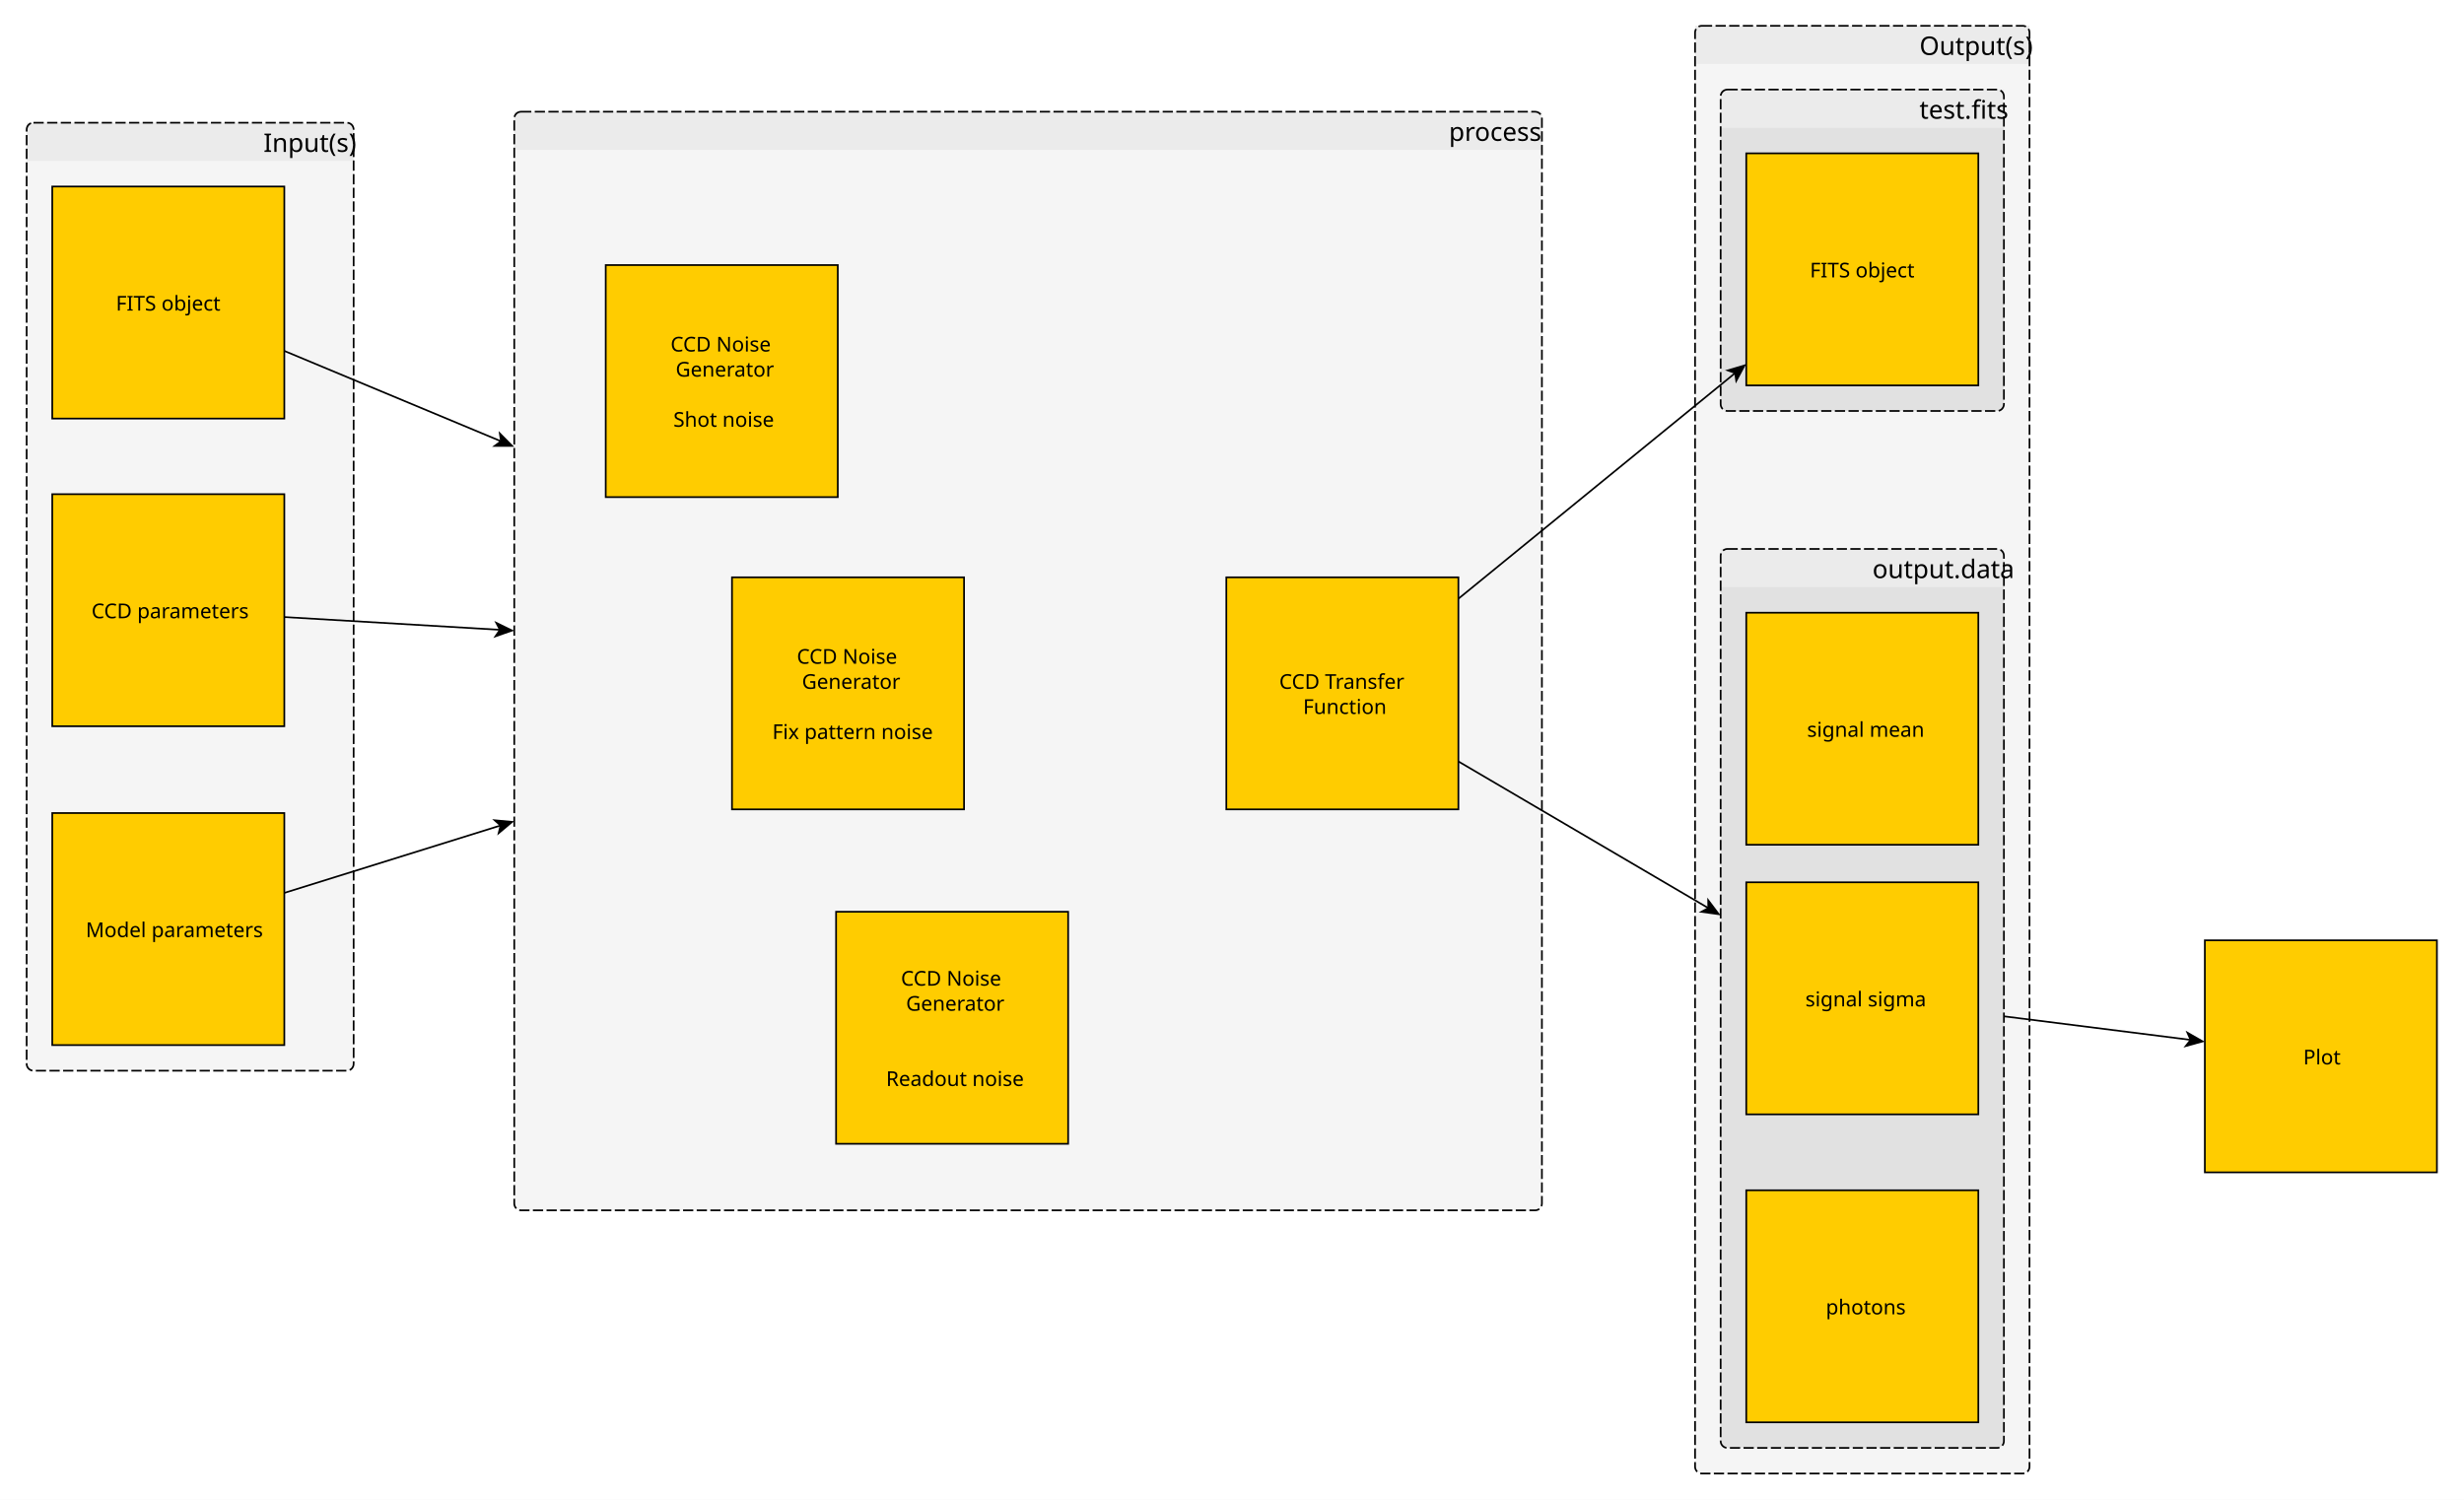
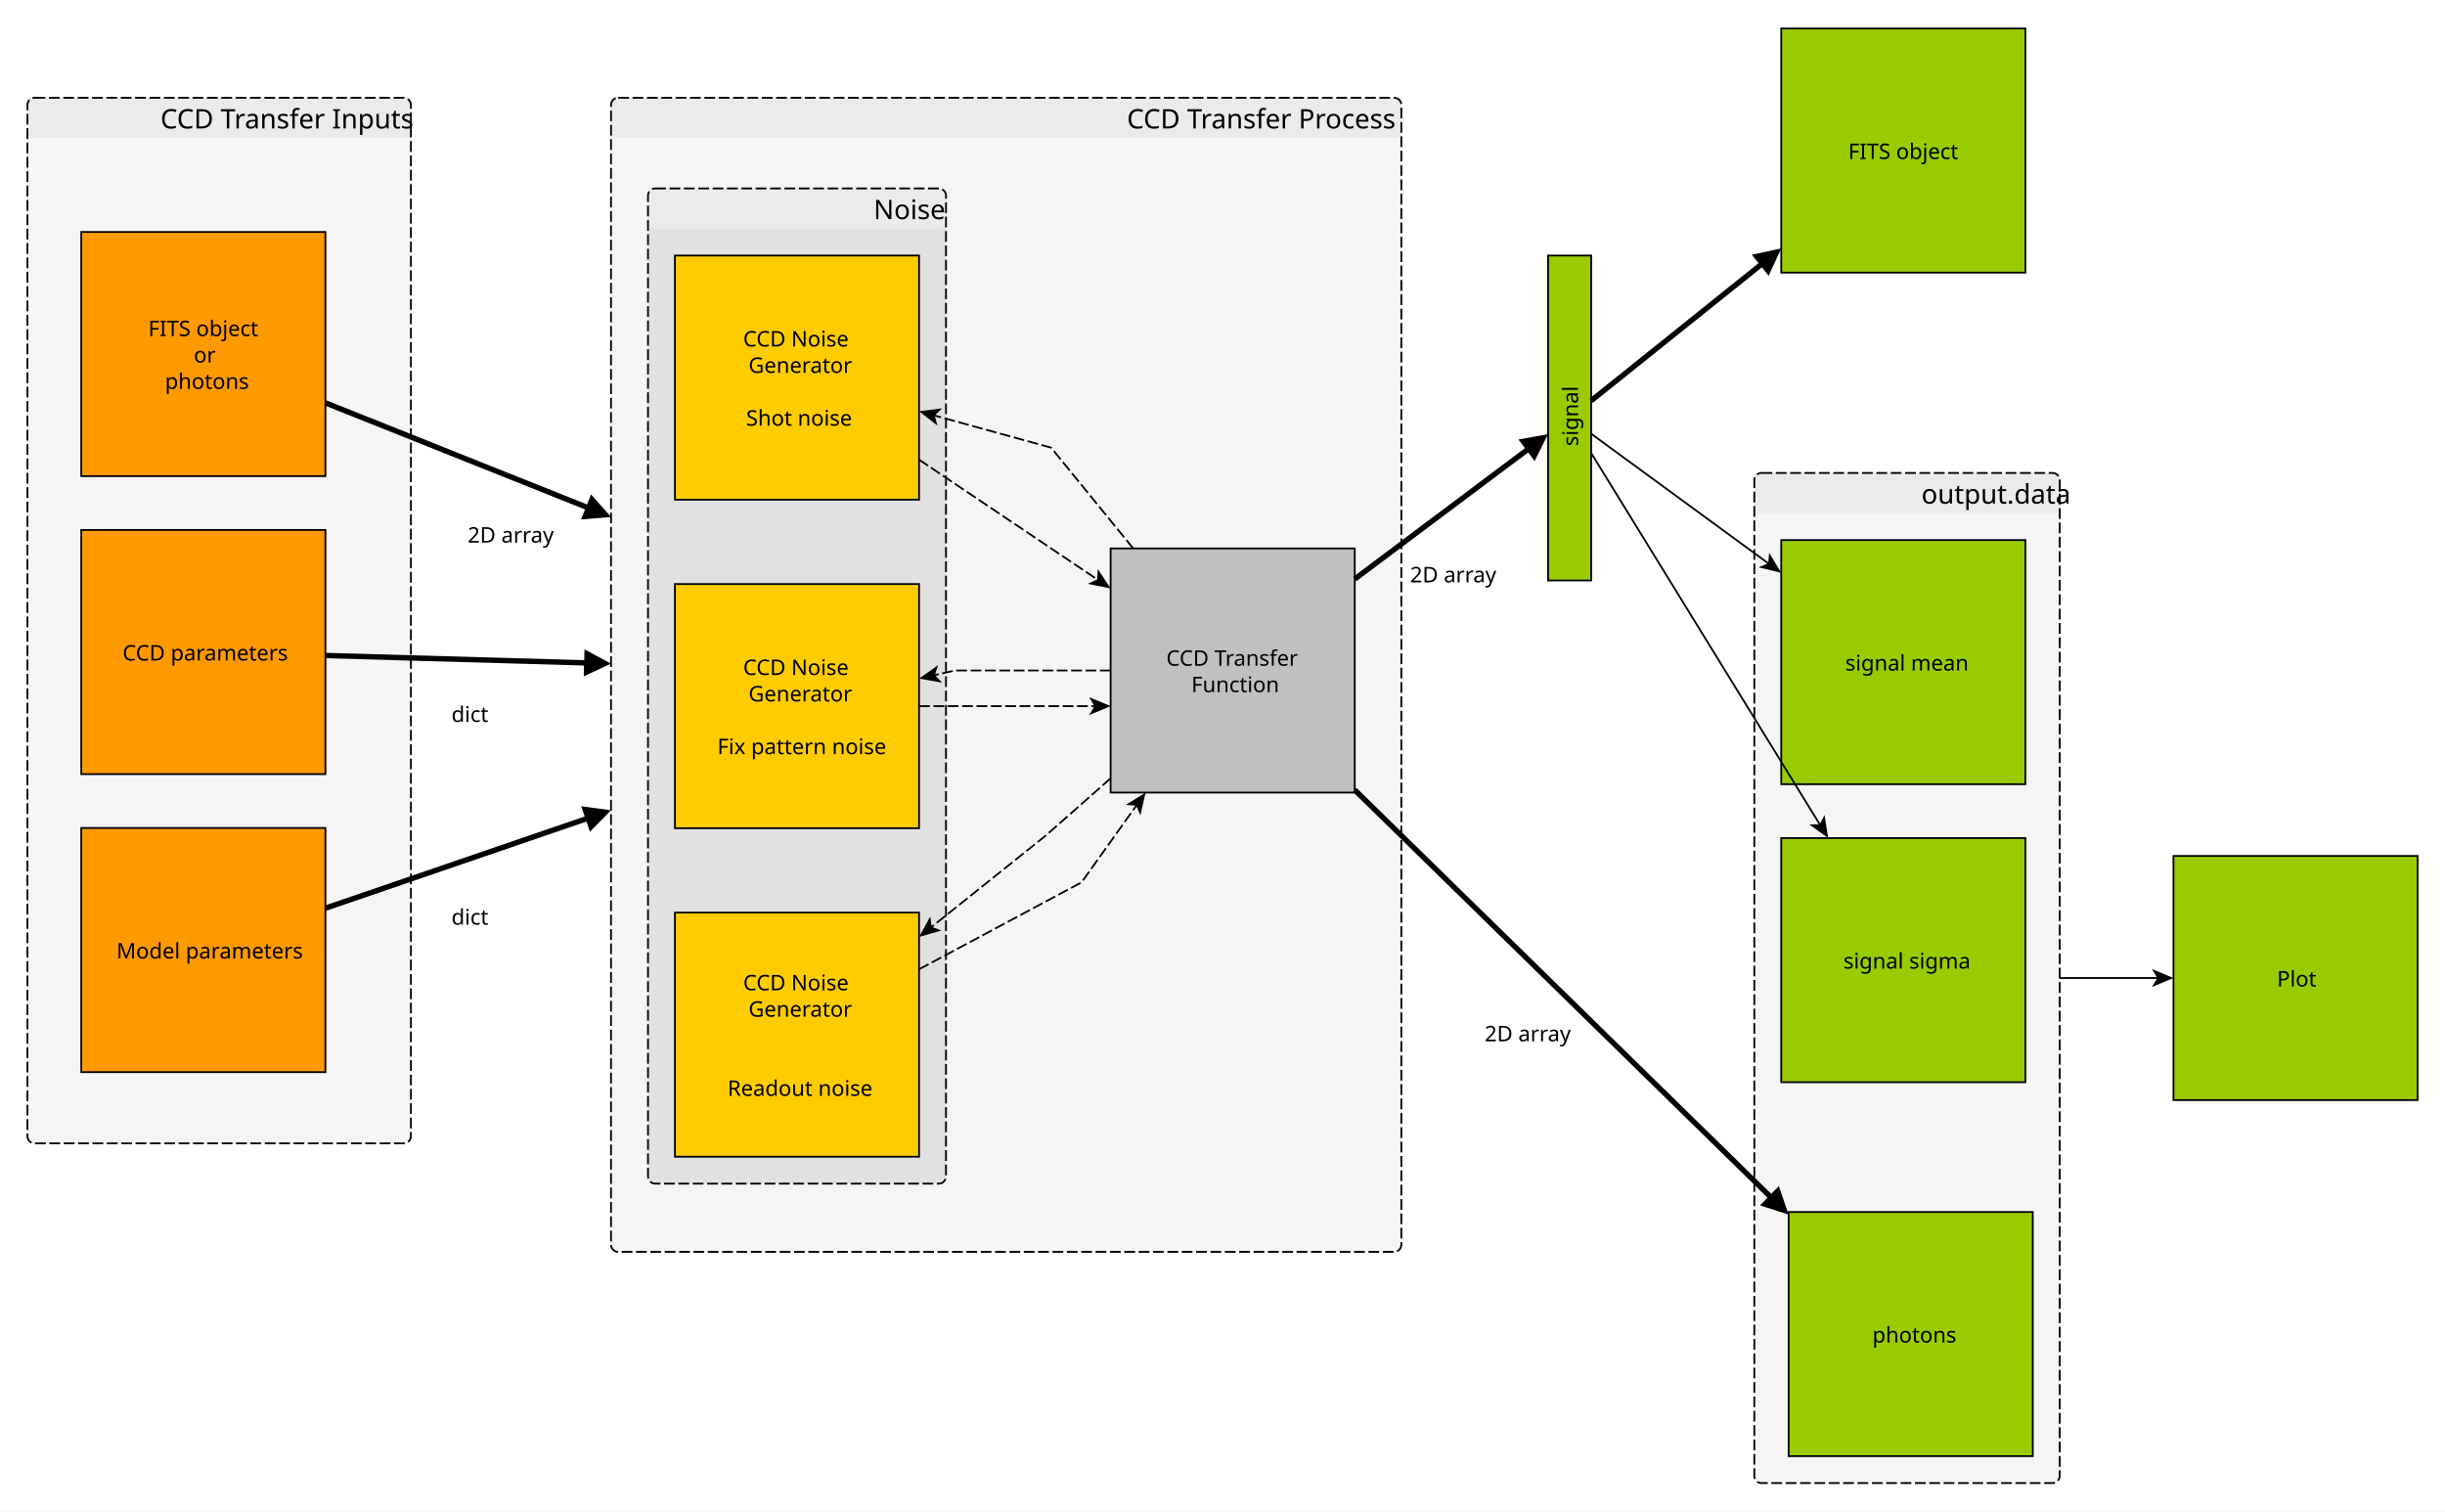
- <svg xmlns="http://www.w3.org/2000/svg" fill-opacity="1" color-rendering="auto" color-interpolation="auto" text-rendering="auto" stroke="black" stroke-linecap="square" width="1444" stroke-miterlimit="10" shape-rendering="auto" stroke-opacity="1" fill="black" stroke-dasharray="none" font-weight="normal" stroke-width="1" height="879" font-family="'Dialog'" font-style="normal" stroke-linejoin="miter" font-size="12px" stroke-dashoffset="0" image-rendering="auto">
+ <svg xmlns="http://www.w3.org/2000/svg" fill-opacity="1" color-rendering="auto" color-interpolation="auto" text-rendering="auto" stroke="black" stroke-linecap="square" width="1362" stroke-miterlimit="10" shape-rendering="auto" stroke-opacity="1" fill="black" stroke-dasharray="none" font-weight="normal" stroke-width="1" height="842" font-family="'Dialog'" font-style="normal" stroke-linejoin="miter" font-size="12px" stroke-dashoffset="0" image-rendering="auto">
  <defs id="genericDefs" />
  <g>
    <defs id="defs1">
      <clipPath clipPathUnits="userSpaceOnUse" id="clipPath1">
-         <path d="M0 0 L1444 0 L1444 879 L0 879 L0 0 Z" />
+         <path d="M0 0 L1362 0 L1362 842 L0 842 L0 0 Z" />
      </clipPath>
      <clipPath clipPathUnits="userSpaceOnUse" id="clipPath2">
-         <path d="M-626 -11 L818 -11 L818 868 L-626 868 L-626 -11 Z" />
+         <path d="M-680 2 L682 2 L682 844 L-680 844 L-680 2 Z" />
+       </clipPath>
+       <clipPath clipPathUnits="userSpaceOnUse" id="clipPath3">
+         <path d="M250.527 -865.024 L250.527 496.976 L-591.473 496.976 L-591.473 -865.024 L250.527 -865.024 Z" />
      </clipPath>
    </defs>
-     <g fill="white" text-rendering="geometricPrecision" shape-rendering="geometricPrecision" transform="translate(626,11)" stroke="white">
-       <rect x="-626" width="1444" height="879" y="-11" clip-path="url(#clipPath2)" stroke="none" />
+     <g fill="white" text-rendering="geometricPrecision" shape-rendering="geometricPrecision" transform="translate(680,-2)" stroke="white">
+       <rect x="-680" width="1362" height="842" y="2" clip-path="url(#clipPath2)" stroke="none" />
    </g>
-     <g fill="rgb(245,245,245)" text-rendering="geometricPrecision" shape-rendering="geometricPrecision" transform="matrix(1,0,0,1,626,11)" stroke="rgb(245,245,245)">
-       <rect x="-324.625" y="54.474" clip-path="url(#clipPath2)" width="602.25" rx="4" ry="4" height="643.876" stroke="none" />
-       <rect x="-324.625" y="54.474" clip-path="url(#clipPath2)" fill="rgb(235,235,235)" width="602.25" height="22.377" stroke="none" />
+     <g fill="rgb(245,245,245)" text-rendering="geometricPrecision" shape-rendering="geometricPrecision" transform="matrix(1,0,0,1,680,-2)" stroke="rgb(245,245,245)">
+       <rect x="-339.625" y="56.471" clip-path="url(#clipPath2)" width="440.25" rx="4" ry="4" height="642.879" stroke="none" />
+       <rect x="-339.625" y="56.471" clip-path="url(#clipPath2)" fill="rgb(235,235,235)" width="440.25" height="22.377" stroke="none" />
    </g>
-     <g font-size="15px" stroke-linecap="butt" transform="matrix(1,0,0,1,626,11)" text-rendering="geometricPrecision" font-family="sans-serif" shape-rendering="geometricPrecision" stroke-miterlimit="1.45">
-       <text x="223.103" xml:space="preserve" y="71.554" clip-path="url(#clipPath2)" stroke="none">process</text>
-       <rect x="-324.625" y="54.474" clip-path="url(#clipPath2)" fill="none" width="602.25" stroke-dasharray="6,2" rx="4" ry="4" height="643.876" />
+     <g font-size="15px" stroke-linecap="butt" transform="matrix(1,0,0,1,680,-2)" text-rendering="geometricPrecision" font-family="sans-serif" shape-rendering="geometricPrecision" stroke-miterlimit="1.45">
+       <text x="-52.239" xml:space="preserve" y="73.551" clip-path="url(#clipPath2)" stroke="none">CCD Transfer Process</text>
+       <rect x="-339.625" y="56.471" clip-path="url(#clipPath2)" fill="none" width="440.25" stroke-dasharray="6,2" rx="4" ry="4" height="642.879" />
    </g>
-     <g fill="rgb(255,204,0)" text-rendering="geometricPrecision" shape-rendering="geometricPrecision" transform="matrix(1,0,0,1,626,11)" stroke="rgb(255,204,0)">
-       <rect x="92.675" width="136" height="136" y="327.35" clip-path="url(#clipPath2)" stroke="none" />
+     <g fill="silver" text-rendering="geometricPrecision" shape-rendering="geometricPrecision" transform="matrix(1,0,0,1,680,-2)" stroke="silver">
+       <rect x="-61.325" width="136" height="136" y="307.5" clip-path="url(#clipPath2)" stroke="none" />
    </g>
-     <g text-rendering="geometricPrecision" stroke-miterlimit="1.45" shape-rendering="geometricPrecision" transform="matrix(1,0,0,1,626,11)" stroke-linecap="butt">
-       <rect fill="none" x="92.675" width="136" height="136" y="327.35" clip-path="url(#clipPath2)" />
-       <text x="123.67" xml:space="preserve" y="392.713" clip-path="url(#clipPath2)" font-family="sans-serif" stroke="none">CCD Transfer</text>
-       <text x="137.662" xml:space="preserve" y="407.414" clip-path="url(#clipPath2)" font-family="sans-serif" stroke="none">Function</text>
+     <g text-rendering="geometricPrecision" stroke-miterlimit="1.45" shape-rendering="geometricPrecision" transform="matrix(1,0,0,1,680,-2)" stroke-linecap="butt">
+       <rect fill="none" x="-61.325" width="136" height="136" y="307.5" clip-path="url(#clipPath2)" />
+       <text x="-30.33" xml:space="preserve" y="372.863" clip-path="url(#clipPath2)" font-family="sans-serif" stroke="none">CCD Transfer</text>
+       <text x="-16.338" xml:space="preserve" y="387.565" clip-path="url(#clipPath2)" font-family="sans-serif" stroke="none">Function</text>
    </g>
-     <g fill="rgb(255,204,0)" text-rendering="geometricPrecision" shape-rendering="geometricPrecision" transform="matrix(1,0,0,1,626,11)" stroke="rgb(255,204,0)">
-       <rect x="-271.025" width="136" height="136" y="144.35" clip-path="url(#clipPath2)" stroke="none" />
+     <g fill="rgb(225,225,225)" text-rendering="geometricPrecision" shape-rendering="geometricPrecision" transform="matrix(1,0,0,1,680,-2)" stroke="rgb(225,225,225)">
+       <rect x="-319.025" y="106.974" clip-path="url(#clipPath2)" width="166" rx="4" ry="4" height="554.376" stroke="none" />
+       <rect x="-319.025" y="106.974" clip-path="url(#clipPath2)" fill="rgb(235,235,235)" width="166" height="22.377" stroke="none" />
    </g>
-     <g text-rendering="geometricPrecision" stroke-miterlimit="1.45" shape-rendering="geometricPrecision" transform="matrix(1,0,0,1,626,11)" stroke-linecap="butt">
-       <rect fill="none" x="-271.025" width="136" height="136" y="144.35" clip-path="url(#clipPath2)" />
-       <text x="-233.031" xml:space="preserve" y="195.012" clip-path="url(#clipPath2)" font-family="sans-serif" stroke="none">CCD Noise</text>
-       <text x="-230.04" xml:space="preserve" y="209.713" clip-path="url(#clipPath2)" font-family="sans-serif" stroke="none">Generator</text>
-       <text x="-204.692" xml:space="preserve" y="224.415" clip-path="url(#clipPath2)" font-family="sans-serif" stroke="none"> </text>
-       <text x="-231.379" xml:space="preserve" y="239.116" clip-path="url(#clipPath2)" font-family="sans-serif" stroke="none">Shot noise</text>
+     <g font-size="15px" stroke-linecap="butt" transform="matrix(1,0,0,1,680,-2)" text-rendering="geometricPrecision" font-family="sans-serif" shape-rendering="geometricPrecision" stroke-miterlimit="1.45">
+       <text x="-193.375" xml:space="preserve" y="124.054" clip-path="url(#clipPath2)" stroke="none">Noise</text>
+       <rect x="-319.025" y="106.974" clip-path="url(#clipPath2)" fill="none" width="166" stroke-dasharray="6,2" rx="4" ry="4" height="554.376" />
    </g>
-     <g fill="rgb(255,204,0)" text-rendering="geometricPrecision" shape-rendering="geometricPrecision" transform="matrix(1,0,0,1,626,11)" stroke="rgb(255,204,0)">
-       <rect x="-197.025" width="136" height="136" y="327.35" clip-path="url(#clipPath2)" stroke="none" />
+     <g fill="rgb(255,204,0)" text-rendering="geometricPrecision" shape-rendering="geometricPrecision" transform="matrix(1,0,0,1,680,-2)" stroke="rgb(255,204,0)">
+       <rect x="-304.025" width="136" height="136" y="144.35" clip-path="url(#clipPath2)" stroke="none" />
    </g>
-     <g text-rendering="geometricPrecision" stroke-miterlimit="1.45" shape-rendering="geometricPrecision" transform="matrix(1,0,0,1,626,11)" stroke-linecap="butt">
-       <rect fill="none" x="-197.025" width="136" height="136" y="327.35" clip-path="url(#clipPath2)" />
-       <text x="-159.031" xml:space="preserve" y="378.012" clip-path="url(#clipPath2)" font-family="sans-serif" stroke="none">CCD Noise</text>
-       <text x="-156.04" xml:space="preserve" y="392.713" clip-path="url(#clipPath2)" font-family="sans-serif" stroke="none">Generator</text>
-       <text x="-130.692" xml:space="preserve" y="407.414" clip-path="url(#clipPath2)" font-family="sans-serif" stroke="none"> </text>
-       <text x="-173.381" xml:space="preserve" y="422.116" clip-path="url(#clipPath2)" font-family="sans-serif" stroke="none">Fix pattern noise</text>
+     <g text-rendering="geometricPrecision" stroke-miterlimit="1.45" shape-rendering="geometricPrecision" transform="matrix(1,0,0,1,680,-2)" stroke-linecap="butt">
+       <rect fill="none" x="-304.025" width="136" height="136" y="144.35" clip-path="url(#clipPath2)" />
+       <text x="-266.031" xml:space="preserve" y="195.012" clip-path="url(#clipPath2)" font-family="sans-serif" stroke="none">CCD Noise</text>
+       <text x="-263.04" xml:space="preserve" y="209.713" clip-path="url(#clipPath2)" font-family="sans-serif" stroke="none">Generator</text>
+       <text x="-237.692" xml:space="preserve" y="224.415" clip-path="url(#clipPath2)" font-family="sans-serif" stroke="none"> </text>
+       <text x="-264.378" xml:space="preserve" y="239.116" clip-path="url(#clipPath2)" font-family="sans-serif" stroke="none">Shot noise</text>
    </g>
-     <g fill="rgb(255,204,0)" text-rendering="geometricPrecision" shape-rendering="geometricPrecision" transform="matrix(1,0,0,1,626,11)" stroke="rgb(255,204,0)">
-       <rect x="-136.025" width="136" height="136" y="523.35" clip-path="url(#clipPath2)" stroke="none" />
+     <g fill="rgb(255,204,0)" text-rendering="geometricPrecision" shape-rendering="geometricPrecision" transform="matrix(1,0,0,1,680,-2)" stroke="rgb(255,204,0)">
+       <rect x="-304.025" width="136" height="136" y="327.35" clip-path="url(#clipPath2)" stroke="none" />
    </g>
-     <g text-rendering="geometricPrecision" stroke-miterlimit="1.45" shape-rendering="geometricPrecision" transform="matrix(1,0,0,1,626,11)" stroke-linecap="butt">
-       <rect fill="none" x="-136.025" width="136" height="136" y="523.35" clip-path="url(#clipPath2)" />
-       <text x="-98.031" xml:space="preserve" y="566.662" clip-path="url(#clipPath2)" font-family="sans-serif" stroke="none">CCD Noise</text>
-       <text x="-95.04" xml:space="preserve" y="581.363" clip-path="url(#clipPath2)" font-family="sans-serif" stroke="none">Generator</text>
-       <text x="-69.692" xml:space="preserve" y="596.064" clip-path="url(#clipPath2)" font-family="sans-serif" stroke="none"> </text>
-       <text x="-69.692" xml:space="preserve" y="610.765" clip-path="url(#clipPath2)" font-family="sans-serif" stroke="none"> </text>
-       <text x="-106.72" xml:space="preserve" y="625.466" clip-path="url(#clipPath2)" font-family="sans-serif" stroke="none">Readout noise</text>
+     <g text-rendering="geometricPrecision" stroke-miterlimit="1.45" shape-rendering="geometricPrecision" transform="matrix(1,0,0,1,680,-2)" stroke-linecap="butt">
+       <rect fill="none" x="-304.025" width="136" height="136" y="327.35" clip-path="url(#clipPath2)" />
+       <text x="-266.031" xml:space="preserve" y="378.012" clip-path="url(#clipPath2)" font-family="sans-serif" stroke="none">CCD Noise</text>
+       <text x="-263.04" xml:space="preserve" y="392.713" clip-path="url(#clipPath2)" font-family="sans-serif" stroke="none">Generator</text>
+       <text x="-237.692" xml:space="preserve" y="407.414" clip-path="url(#clipPath2)" font-family="sans-serif" stroke="none"> </text>
+       <text x="-280.38" xml:space="preserve" y="422.116" clip-path="url(#clipPath2)" font-family="sans-serif" stroke="none">Fix pattern noise</text>
    </g>
-     <g fill="rgb(245,245,245)" text-rendering="geometricPrecision" shape-rendering="geometricPrecision" transform="matrix(1,0,0,1,626,11)" stroke="rgb(245,245,245)">
-       <rect x="-610.375" y="60.936" clip-path="url(#clipPath2)" width="191.625" rx="4" ry="4" height="555.564" stroke="none" />
-       <rect x="-610.375" y="60.936" clip-path="url(#clipPath2)" fill="rgb(235,235,235)" width="191.625" height="22.377" stroke="none" />
+     <g fill="rgb(255,204,0)" text-rendering="geometricPrecision" shape-rendering="geometricPrecision" transform="matrix(1,0,0,1,680,-2)" stroke="rgb(255,204,0)">
+       <rect x="-304.025" width="136" height="136" y="510.35" clip-path="url(#clipPath2)" stroke="none" />
    </g>
-     <g font-size="15px" stroke-linecap="butt" transform="matrix(1,0,0,1,626,11)" text-rendering="geometricPrecision" font-family="sans-serif" shape-rendering="geometricPrecision" stroke-miterlimit="1.45">
-       <text x="-471.602" xml:space="preserve" y="78.017" clip-path="url(#clipPath2)" stroke="none">Input(s)</text>
-       <rect x="-610.375" y="60.936" clip-path="url(#clipPath2)" fill="none" width="191.625" stroke-dasharray="6,2" rx="4" ry="4" height="555.564" />
+     <g text-rendering="geometricPrecision" stroke-miterlimit="1.45" shape-rendering="geometricPrecision" transform="matrix(1,0,0,1,680,-2)" stroke-linecap="butt">
+       <rect fill="none" x="-304.025" width="136" height="136" y="510.35" clip-path="url(#clipPath2)" />
+       <text x="-266.031" xml:space="preserve" y="553.662" clip-path="url(#clipPath2)" font-family="sans-serif" stroke="none">CCD Noise</text>
+       <text x="-263.04" xml:space="preserve" y="568.363" clip-path="url(#clipPath2)" font-family="sans-serif" stroke="none">Generator</text>
+       <text x="-237.692" xml:space="preserve" y="583.064" clip-path="url(#clipPath2)" font-family="sans-serif" stroke="none"> </text>
+       <text x="-237.692" xml:space="preserve" y="597.765" clip-path="url(#clipPath2)" font-family="sans-serif" stroke="none"> </text>
+       <text x="-274.72" xml:space="preserve" y="612.466" clip-path="url(#clipPath2)" font-family="sans-serif" stroke="none">Readout noise</text>
+       <path fill="none" stroke-dasharray="6,2" d="M-48.741 307.5 L-94.5 251.35 L-160.312 233.214" clip-path="url(#clipPath2)" />
+       <path stroke-dasharray="6,2" d="M-168.025 231.089 L-157.785 239.097 L-159.348 233.48 L-155.128 229.456 Z" clip-path="url(#clipPath2)" stroke="none" />
+       <path fill="none" stroke-dasharray="6,2" d="M-168.025 258.062 L-67.964 325.325" clip-path="url(#clipPath2)" />
+       <path stroke-dasharray="6,2" d="M-61.325 329.788 L-68.495 318.944 L-68.794 324.767 L-74.073 327.243 Z" clip-path="url(#clipPath2)" stroke="none" />
+       <path fill="none" stroke-dasharray="6,2" d="M-61.299 375.5 L-148 375.5 L-160.221 378.256" clip-path="url(#clipPath2)" />
+       <path stroke-dasharray="6,2" d="M-168.025 380.016 L-155.219 382.253 L-159.245 378.036 L-157.419 372.498 Z" clip-path="url(#clipPath2)" stroke="none" />
+       <path fill="none" stroke-dasharray="6,2" d="M-168.025 395.35 L-78 395.35 L-69.301 395.35" clip-path="url(#clipPath2)" />
+       <path stroke-dasharray="6,2" d="M-61.301 395.35 L-73.301 390.35 L-70.301 395.35 L-73.301 400.35 Z" clip-path="url(#clipPath2)" stroke="none" />
+       <path fill="none" stroke-dasharray="6,2" d="M-61.325 435.553 L-97.5 467.5 L-161.779 518.937" clip-path="url(#clipPath2)" />
+       <path stroke-dasharray="6,2" d="M-168.025 523.935 L-155.532 520.342 L-160.998 518.312 L-161.78 512.534 Z" clip-path="url(#clipPath2)" stroke="none" />
+       <path fill="none" stroke-dasharray="6,2" d="M-168.025 541.953 L-77.5 493.5 L-46.478 450.013" clip-path="url(#clipPath2)" />
+       <path stroke-dasharray="6,2" d="M-41.833 443.5 L-52.872 450.365 L-47.059 450.827 L-44.731 456.173 Z" clip-path="url(#clipPath2)" stroke="none" />
    </g>
-     <g fill="rgb(255,204,0)" text-rendering="geometricPrecision" shape-rendering="geometricPrecision" transform="matrix(1,0,0,1,626,11)" stroke="rgb(255,204,0)">
-       <rect x="-595.375" width="136" height="136" y="98.312" clip-path="url(#clipPath2)" stroke="none" />
+     <g fill="rgb(245,245,245)" text-rendering="geometricPrecision" shape-rendering="geometricPrecision" transform="matrix(1,0,0,1,680,-2)" stroke="rgb(245,245,245)">
+       <rect x="-664.725" y="56.471" clip-path="url(#clipPath2)" width="213.625" rx="4" ry="4" height="582.44" stroke="none" />
+       <rect x="-664.725" y="56.471" clip-path="url(#clipPath2)" fill="rgb(235,235,235)" width="213.625" height="22.377" stroke="none" />
    </g>
-     <g text-rendering="geometricPrecision" stroke-miterlimit="1.45" shape-rendering="geometricPrecision" transform="matrix(1,0,0,1,626,11)" stroke-linecap="butt">
-       <rect fill="none" x="-595.375" width="136" height="136" y="98.312" clip-path="url(#clipPath2)" />
-       <text x="-558.052" xml:space="preserve" y="171.026" clip-path="url(#clipPath2)" font-family="sans-serif" stroke="none">FITS object</text>
+     <g font-size="15px" stroke-linecap="butt" transform="matrix(1,0,0,1,680,-2)" text-rendering="geometricPrecision" font-family="sans-serif" shape-rendering="geometricPrecision" stroke-miterlimit="1.45">
+       <text x="-590.641" xml:space="preserve" y="73.551" clip-path="url(#clipPath2)" stroke="none">CCD Transfer Inputs</text>
+       <rect x="-664.725" y="56.471" clip-path="url(#clipPath2)" fill="none" width="213.625" stroke-dasharray="6,2" rx="4" ry="4" height="582.44" />
    </g>
-     <g fill="rgb(255,204,0)" text-rendering="geometricPrecision" shape-rendering="geometricPrecision" transform="matrix(1,0,0,1,626,11)" stroke="rgb(255,204,0)">
-       <rect x="-595.375" width="136" height="136" y="278.625" clip-path="url(#clipPath2)" stroke="none" />
+     <g fill="rgb(255,153,0)" text-rendering="geometricPrecision" shape-rendering="geometricPrecision" transform="matrix(1,0,0,1,680,-2)" stroke="rgb(255,153,0)">
+       <rect x="-634.725" width="136" height="136" y="297.224" clip-path="url(#clipPath2)" stroke="none" />
    </g>
-     <g text-rendering="geometricPrecision" stroke-miterlimit="1.45" shape-rendering="geometricPrecision" transform="matrix(1,0,0,1,626,11)" stroke-linecap="butt">
-       <rect fill="none" x="-595.375" width="136" height="136" y="278.625" clip-path="url(#clipPath2)" />
-       <text x="-572.387" xml:space="preserve" y="351.339" clip-path="url(#clipPath2)" font-family="sans-serif" stroke="none">CCD parameters</text>
+     <g text-rendering="geometricPrecision" stroke-miterlimit="1.45" shape-rendering="geometricPrecision" transform="matrix(1,0,0,1,680,-2)" stroke-linecap="butt">
+       <rect fill="none" x="-634.725" width="136" height="136" y="297.224" clip-path="url(#clipPath2)" />
+       <text x="-611.737" xml:space="preserve" y="369.937" clip-path="url(#clipPath2)" font-family="sans-serif" stroke="none">CCD parameters</text>
    </g>
-     <g fill="rgb(255,204,0)" text-rendering="geometricPrecision" shape-rendering="geometricPrecision" transform="matrix(1,0,0,1,626,11)" stroke="rgb(255,204,0)">
-       <rect x="-595.375" width="136" height="136" y="465.5" clip-path="url(#clipPath2)" stroke="none" />
+     <g fill="rgb(255,153,0)" text-rendering="geometricPrecision" shape-rendering="geometricPrecision" transform="matrix(1,0,0,1,680,-2)" stroke="rgb(255,153,0)">
+       <rect x="-634.725" width="136" height="136" y="463.224" clip-path="url(#clipPath2)" stroke="none" />
    </g>
-     <g text-rendering="geometricPrecision" stroke-miterlimit="1.45" shape-rendering="geometricPrecision" transform="matrix(1,0,0,1,626,11)" stroke-linecap="butt">
-       <rect fill="none" x="-595.375" width="136" height="136" y="465.5" clip-path="url(#clipPath2)" />
-       <text x="-575.73" xml:space="preserve" y="538.214" clip-path="url(#clipPath2)" font-family="sans-serif" stroke="none">Model parameters</text>
-       <path fill="none" d="M-459.378 194.665 L-332.013 247.772" clip-path="url(#clipPath2)" />
-       <path d="M-324.629 250.851 L-333.781 241.618 L-332.936 247.387 L-337.629 250.847 Z" clip-path="url(#clipPath2)" stroke="none" />
-       <path fill="none" d="M-459.378 350.645 L-332.615 358.138" clip-path="url(#clipPath2)" />
-       <path d="M-324.629 358.61 L-336.313 352.911 L-333.613 358.079 L-336.903 362.894 Z" clip-path="url(#clipPath2)" stroke="none" />
-       <path fill="none" d="M-459.375 512.3 L-332.265 472.672" clip-path="url(#clipPath2)" />
-       <path d="M-324.627 470.291 L-337.572 469.089 L-333.219 472.97 L-334.595 478.636 Z" clip-path="url(#clipPath2)" stroke="none" />
+     <g text-rendering="geometricPrecision" stroke-miterlimit="1.45" shape-rendering="geometricPrecision" transform="matrix(1,0,0,1,680,-2)" stroke-linecap="butt">
+       <rect fill="none" x="-634.725" width="136" height="136" y="463.224" clip-path="url(#clipPath2)" />
+       <text x="-615.08" xml:space="preserve" y="535.937" clip-path="url(#clipPath2)" font-family="sans-serif" stroke="none">Model parameters</text>
    </g>
-     <g fill="rgb(245,245,245)" text-rendering="geometricPrecision" shape-rendering="geometricPrecision" transform="matrix(1,0,0,1,626,11)" stroke="rgb(245,245,245)">
-       <rect x="367.375" y="4.115" clip-path="url(#clipPath2)" width="196" rx="4" ry="4" height="848.471" stroke="none" />
-       <rect x="367.375" y="4.115" clip-path="url(#clipPath2)" fill="rgb(235,235,235)" width="196" height="22.377" stroke="none" />
+     <g fill="rgb(255,153,0)" text-rendering="geometricPrecision" shape-rendering="geometricPrecision" transform="matrix(1,0,0,1,680,-2)" stroke="rgb(255,153,0)">
+       <rect x="-634.725" width="136" height="136" y="131.224" clip-path="url(#clipPath2)" stroke="none" />
    </g>
-     <g font-size="15px" stroke-linecap="butt" transform="matrix(1,0,0,1,626,11)" text-rendering="geometricPrecision" font-family="sans-serif" shape-rendering="geometricPrecision" stroke-miterlimit="1.45">
-       <text x="498.856" xml:space="preserve" y="21.195" clip-path="url(#clipPath2)" stroke="none">Output(s)</text>
-       <rect x="367.375" y="4.115" clip-path="url(#clipPath2)" fill="none" width="196" stroke-dasharray="6,2" rx="4" ry="4" height="848.471" />
+     <g text-rendering="geometricPrecision" stroke-miterlimit="1.45" shape-rendering="geometricPrecision" transform="matrix(1,0,0,1,680,-2)" stroke-linecap="butt">
+       <rect fill="none" x="-634.725" width="136" height="136" y="131.224" clip-path="url(#clipPath2)" />
+       <text x="-597.402" xml:space="preserve" y="189.236" clip-path="url(#clipPath2)" font-family="sans-serif" stroke="none">FITS object</text>
+       <text x="-572.06" xml:space="preserve" y="203.937" clip-path="url(#clipPath2)" font-family="sans-serif" stroke="none">or</text>
+       <text x="-588.077" xml:space="preserve" y="218.639" clip-path="url(#clipPath2)" font-family="sans-serif" stroke="none">photons</text>
    </g>
-     <g fill="rgb(225,225,225)" text-rendering="geometricPrecision" shape-rendering="geometricPrecision" transform="matrix(1,0,0,1,626,11)" stroke="rgb(225,225,225)">
-       <rect x="382.375" y="310.718" clip-path="url(#clipPath2)" width="166" rx="4" ry="4" height="526.868" stroke="none" />
-       <rect x="382.375" y="310.718" clip-path="url(#clipPath2)" fill="rgb(235,235,235)" width="166" height="22.377" stroke="none" />
+     <g fill="rgb(153,204,0)" text-rendering="geometricPrecision" shape-rendering="geometricPrecision" transform="matrix(1,0,0,1,680,-2)" stroke="rgb(153,204,0)">
+       <rect x="530.75" width="136" height="136" y="478.804" clip-path="url(#clipPath2)" stroke="none" />
    </g>
-     <g font-size="15px" stroke-linecap="butt" transform="matrix(1,0,0,1,626,11)" text-rendering="geometricPrecision" font-family="sans-serif" shape-rendering="geometricPrecision" stroke-miterlimit="1.45">
-       <text x="471.309" xml:space="preserve" y="327.798" clip-path="url(#clipPath2)" stroke="none">output.data</text>
-       <rect x="382.375" y="310.718" clip-path="url(#clipPath2)" fill="none" width="166" stroke-dasharray="6,2" rx="4" ry="4" height="526.868" />
+     <g text-rendering="geometricPrecision" stroke-miterlimit="1.45" shape-rendering="geometricPrecision" transform="matrix(1,0,0,1,680,-2)" stroke-linecap="butt">
+       <rect fill="none" x="530.75" width="136" height="136" y="478.804" clip-path="url(#clipPath2)" />
+       <text x="588.411" xml:space="preserve" y="551.518" clip-path="url(#clipPath2)" font-family="sans-serif" stroke="none">Plot</text>
    </g>
-     <g fill="rgb(255,204,0)" text-rendering="geometricPrecision" shape-rendering="geometricPrecision" transform="matrix(1,0,0,1,626,11)" stroke="rgb(255,204,0)">
-       <rect x="397.375" width="136" height="136" y="348.094" clip-path="url(#clipPath2)" stroke="none" />
+     <g fill="rgb(153,204,0)" text-rendering="geometricPrecision" shape-rendering="geometricPrecision" transform="matrix(1,0,0,1,680,-2)" stroke="rgb(153,204,0)">
+       <rect x="182.375" width="24" height="181" y="144.35" clip-path="url(#clipPath2)" stroke="none" />
    </g>
-     <g text-rendering="geometricPrecision" stroke-miterlimit="1.45" shape-rendering="geometricPrecision" transform="matrix(1,0,0,1,626,11)" stroke-linecap="butt">
-       <rect fill="none" x="397.375" width="136" height="136" y="348.094" clip-path="url(#clipPath2)" />
-       <text x="433.022" xml:space="preserve" y="420.808" clip-path="url(#clipPath2)" font-family="sans-serif" stroke="none">signal mean</text>
+     <g text-rendering="geometricPrecision" stroke-miterlimit="1.45" shape-rendering="geometricPrecision" transform="matrix(1,0,0,1,680,-2)" stroke-linecap="butt">
+       <rect fill="none" x="182.375" width="24" height="181" y="144.35" clip-path="url(#clipPath2)" />
    </g>
-     <g fill="rgb(255,204,0)" text-rendering="geometricPrecision" shape-rendering="geometricPrecision" transform="matrix(1,0,0,1,626,11)" stroke="rgb(255,204,0)">
-       <rect x="397.375" width="136" height="136" y="506.091" clip-path="url(#clipPath2)" stroke="none" />
+     <g text-rendering="geometricPrecision" stroke-miterlimit="1.45" shape-rendering="geometricPrecision" font-family="sans-serif" transform="matrix(-0,-1,1,-0,865.0244,250.5268)" stroke-linecap="butt">
+       <text x="2" xml:space="preserve" y="14.065" clip-path="url(#clipPath3)" stroke="none">signal</text>
    </g>
-     <g text-rendering="geometricPrecision" stroke-miterlimit="1.45" shape-rendering="geometricPrecision" transform="matrix(1,0,0,1,626,11)" stroke-linecap="butt">
-       <rect fill="none" x="397.375" width="136" height="136" y="506.091" clip-path="url(#clipPath2)" />
-       <text x="432.026" xml:space="preserve" y="578.805" clip-path="url(#clipPath2)" font-family="sans-serif" stroke="none">signal sigma</text>
+     <g fill="rgb(153,204,0)" text-rendering="geometricPrecision" shape-rendering="geometricPrecision" transform="matrix(1,0,0,1,680,-2)" stroke="rgb(153,204,0)">
+       <rect x="312.25" width="136" height="136" y="17.868" clip-path="url(#clipPath2)" stroke="none" />
    </g>
-     <g fill="rgb(255,204,0)" text-rendering="geometricPrecision" shape-rendering="geometricPrecision" transform="matrix(1,0,0,1,626,11)" stroke="rgb(255,204,0)">
-       <rect x="397.375" width="136" height="136" y="686.585" clip-path="url(#clipPath2)" stroke="none" />
+     <g text-rendering="geometricPrecision" stroke-miterlimit="1.45" shape-rendering="geometricPrecision" transform="matrix(1,0,0,1,680,-2)" stroke-linecap="butt">
+       <rect fill="none" x="312.25" width="136" height="136" y="17.868" clip-path="url(#clipPath2)" />
+       <text x="349.573" xml:space="preserve" y="90.582" clip-path="url(#clipPath2)" font-family="sans-serif" stroke="none">FITS object</text>
+       <path fill="none" d="M-498.725 367.153 L-353.363 371.276" stroke-width="3" clip-path="url(#clipPath2)" />
+       <path d="M-339.619 371.666 L-354.4 363.744 L-354.826 378.738 Z" stroke-width="3" clip-path="url(#clipPath2)" stroke="none" />
+       <text x="-428.512" xml:space="preserve" y="404.135" clip-path="url(#clipPath2)" font-family="sans-serif" stroke="none">dict</text>
+       <path fill="none" d="M-498.725 507.912 L-352.626 457.828" stroke-width="3" clip-path="url(#clipPath2)" />
+       <path d="M-339.619 453.369 L-356.24 451.139 L-351.376 465.328 Z" stroke-width="3" clip-path="url(#clipPath2)" stroke="none" />
+       <text x="-428.512" xml:space="preserve" y="517.07" clip-path="url(#clipPath2)" font-family="sans-serif" stroke="none">dict</text>
+       <path fill="none" d="M-498.725 226.393 L-352.387 284.861" stroke-width="3" clip-path="url(#clipPath2)" />
+       <path d="M-339.619 289.963 L-350.766 277.433 L-356.331 291.362 Z" stroke-width="3" clip-path="url(#clipPath2)" stroke="none" />
+       <text x="-419.499" xml:space="preserve" y="304.259" clip-path="url(#clipPath2)" font-family="sans-serif" stroke="none">2D array</text>
+       <path fill="none" d="M74.675 324.545 L171.371 252.087" stroke-width="3" clip-path="url(#clipPath2)" />
+       <path d="M182.375 243.842 L165.874 246.835 L174.869 258.839 Z" stroke-width="3" clip-path="url(#clipPath2)" stroke="none" />
+       <text x="105.518" xml:space="preserve" y="326.396" clip-path="url(#clipPath2)" font-family="sans-serif" stroke="none">2D array</text>
+       <path fill="none" d="M206.375 225.232 L301.521 148.97" stroke-width="3" clip-path="url(#clipPath2)" />
+       <path d="M312.25 140.371 L295.855 143.9 L305.236 155.604 Z" stroke-width="3" clip-path="url(#clipPath2)" stroke="none" />
    </g>
-     <g text-rendering="geometricPrecision" stroke-miterlimit="1.45" shape-rendering="geometricPrecision" transform="matrix(1,0,0,1,626,11)" stroke-linecap="butt">
-       <rect fill="none" x="397.375" width="136" height="136" y="686.585" clip-path="url(#clipPath2)" />
-       <text x="444.023" xml:space="preserve" y="759.299" clip-path="url(#clipPath2)" font-family="sans-serif" stroke="none">photons</text>
-       <path fill="none" d="M228.704 435.27 L375.473 521.396" clip-path="url(#clipPath2)" />
-       <path d="M382.373 525.445 L374.554 515.059 L374.61 520.89 L369.493 523.684 Z" clip-path="url(#clipPath2)" stroke="none" />
+     <g fill="rgb(245,245,245)" text-rendering="geometricPrecision" shape-rendering="geometricPrecision" transform="matrix(1,0,0,1,680,-2)" stroke="rgb(245,245,245)">
+       <rect x="297.25" y="265.465" clip-path="url(#clipPath2)" width="170.125" rx="4" ry="4" height="562.678" stroke="none" />
+       <rect x="297.25" y="265.465" clip-path="url(#clipPath2)" fill="rgb(235,235,235)" width="170.125" height="22.377" stroke="none" />
    </g>
-     <g fill="rgb(225,225,225)" text-rendering="geometricPrecision" shape-rendering="geometricPrecision" transform="matrix(1,0,0,1,626,11)" stroke="rgb(225,225,225)">
-       <rect x="382.375" y="41.491" clip-path="url(#clipPath2)" width="166" rx="4" ry="4" height="188.376" stroke="none" />
-       <rect x="382.375" y="41.491" clip-path="url(#clipPath2)" fill="rgb(235,235,235)" width="166" height="22.377" stroke="none" />
+     <g font-size="15px" stroke-linecap="butt" transform="matrix(1,0,0,1,680,-2)" text-rendering="geometricPrecision" font-family="sans-serif" shape-rendering="geometricPrecision" stroke-miterlimit="1.45">
+       <text x="390.309" xml:space="preserve" y="282.545" clip-path="url(#clipPath2)" stroke="none">output.data</text>
+       <rect x="297.25" y="265.465" clip-path="url(#clipPath2)" fill="none" width="170.125" stroke-dasharray="6,2" rx="4" ry="4" height="562.678" />
    </g>
-     <g font-size="15px" stroke-linecap="butt" transform="matrix(1,0,0,1,626,11)" text-rendering="geometricPrecision" font-family="sans-serif" shape-rendering="geometricPrecision" stroke-miterlimit="1.45">
-       <text x="498.863" xml:space="preserve" y="58.572" clip-path="url(#clipPath2)" stroke="none">test.fits</text>
-       <rect x="382.375" y="41.491" clip-path="url(#clipPath2)" fill="none" width="166" stroke-dasharray="6,2" rx="4" ry="4" height="188.376" />
+     <g fill="rgb(153,204,0)" text-rendering="geometricPrecision" shape-rendering="geometricPrecision" transform="matrix(1,0,0,1,680,-2)" stroke="rgb(153,204,0)">
+       <rect x="316.375" width="136" height="136" y="677.143" clip-path="url(#clipPath2)" stroke="none" />
    </g>
-     <g fill="rgb(255,204,0)" text-rendering="geometricPrecision" shape-rendering="geometricPrecision" transform="matrix(1,0,0,1,626,11)" stroke="rgb(255,204,0)">
-       <rect x="397.375" width="136" height="136" y="78.868" clip-path="url(#clipPath2)" stroke="none" />
+     <g text-rendering="geometricPrecision" stroke-miterlimit="1.45" shape-rendering="geometricPrecision" transform="matrix(1,0,0,1,680,-2)" stroke-linecap="butt">
+       <rect fill="none" x="316.375" width="136" height="136" y="677.143" clip-path="url(#clipPath2)" />
+       <text x="363.023" xml:space="preserve" y="749.857" clip-path="url(#clipPath2)" font-family="sans-serif" stroke="none">photons</text>
    </g>
-     <g text-rendering="geometricPrecision" stroke-miterlimit="1.45" shape-rendering="geometricPrecision" transform="matrix(1,0,0,1,626,11)" stroke-linecap="butt">
-       <rect fill="none" x="397.375" width="136" height="136" y="78.868" clip-path="url(#clipPath2)" />
-       <text x="434.698" xml:space="preserve" y="151.582" clip-path="url(#clipPath2)" font-family="sans-serif" stroke="none">FITS object</text>
+     <g fill="rgb(153,204,0)" text-rendering="geometricPrecision" shape-rendering="geometricPrecision" transform="matrix(1,0,0,1,680,-2)" stroke="rgb(153,204,0)">
+       <rect x="312.25" width="136" height="136" y="302.841" clip-path="url(#clipPath2)" stroke="none" />
    </g>
-     <g fill="rgb(255,204,0)" text-rendering="geometricPrecision" shape-rendering="geometricPrecision" transform="matrix(1,0,0,1,626,11)" stroke="rgb(255,204,0)">
-       <rect x="666.125" width="136" height="136" y="540.091" clip-path="url(#clipPath2)" stroke="none" />
+     <g text-rendering="geometricPrecision" stroke-miterlimit="1.45" shape-rendering="geometricPrecision" transform="matrix(1,0,0,1,680,-2)" stroke-linecap="butt">
+       <rect fill="none" x="312.25" width="136" height="136" y="302.841" clip-path="url(#clipPath2)" />
+       <text x="347.897" xml:space="preserve" y="375.555" clip-path="url(#clipPath2)" font-family="sans-serif" stroke="none">signal mean</text>
    </g>
-     <g text-rendering="geometricPrecision" stroke-miterlimit="1.45" shape-rendering="geometricPrecision" transform="matrix(1,0,0,1,626,11)" stroke-linecap="butt">
-       <rect fill="none" x="666.125" width="136" height="136" y="540.091" clip-path="url(#clipPath2)" />
-       <text x="723.786" xml:space="preserve" y="612.805" clip-path="url(#clipPath2)" font-family="sans-serif" stroke="none">Plot</text>
-       <path fill="none" d="M228.704 339.872 L391.175 207.377" clip-path="url(#clipPath2)" />
-       <path d="M397.375 202.321 L384.915 206.03 L390.4 208.009 L391.235 213.78 Z" clip-path="url(#clipPath2)" stroke="none" />
-       <path fill="none" d="M548.342 584.629 L658.188 598.501" clip-path="url(#clipPath2)" />
-       <path d="M666.125 599.504 L654.846 593.039 L657.196 598.376 L653.593 602.961 Z" clip-path="url(#clipPath2)" stroke="none" />
+     <g fill="rgb(153,204,0)" text-rendering="geometricPrecision" shape-rendering="geometricPrecision" transform="matrix(1,0,0,1,680,-2)" stroke="rgb(153,204,0)">
+       <rect x="312.25" width="136" height="136" y="468.841" clip-path="url(#clipPath2)" stroke="none" />
+     </g>
+     <g text-rendering="geometricPrecision" stroke-miterlimit="1.45" shape-rendering="geometricPrecision" transform="matrix(1,0,0,1,680,-2)" stroke-linecap="butt">
+       <rect fill="none" x="312.25" width="136" height="136" y="468.841" clip-path="url(#clipPath2)" />
+       <text x="346.901" xml:space="preserve" y="541.555" clip-path="url(#clipPath2)" font-family="sans-serif" stroke="none">signal sigma</text>
+       <path fill="none" d="M467.36 546.804 L522.75 546.804" clip-path="url(#clipPath2)" />
+       <path d="M530.75 546.804 L518.75 541.804 L521.75 546.804 L518.75 551.804 Z" clip-path="url(#clipPath2)" stroke="none" />
+       <path fill="none" d="M74.675 442.049 L306.548 668.976" stroke-width="3" clip-path="url(#clipPath2)" />
+       <path d="M316.375 678.593 L310.901 662.741 L300.409 673.462 Z" stroke-width="3" clip-path="url(#clipPath2)" stroke="none" />
+       <text x="147.023" xml:space="preserve" y="582.06" clip-path="url(#clipPath2)" font-family="sans-serif" stroke="none">2D array</text>
+       <path fill="none" d="M206.375 243.63 L305.793 316.367" clip-path="url(#clipPath2)" />
+       <path d="M312.25 321.091 L305.518 309.97 L304.986 315.776 L299.613 318.04 Z" clip-path="url(#clipPath2)" stroke="none" />
+       <path fill="none" d="M206.375 254.346 L334.203 462.028" clip-path="url(#clipPath2)" />
+       <path d="M338.396 468.841 L336.364 456.001 L333.679 461.177 L327.848 461.243 Z" clip-path="url(#clipPath2)" stroke="none" />
    </g>
  </g>
</svg>
